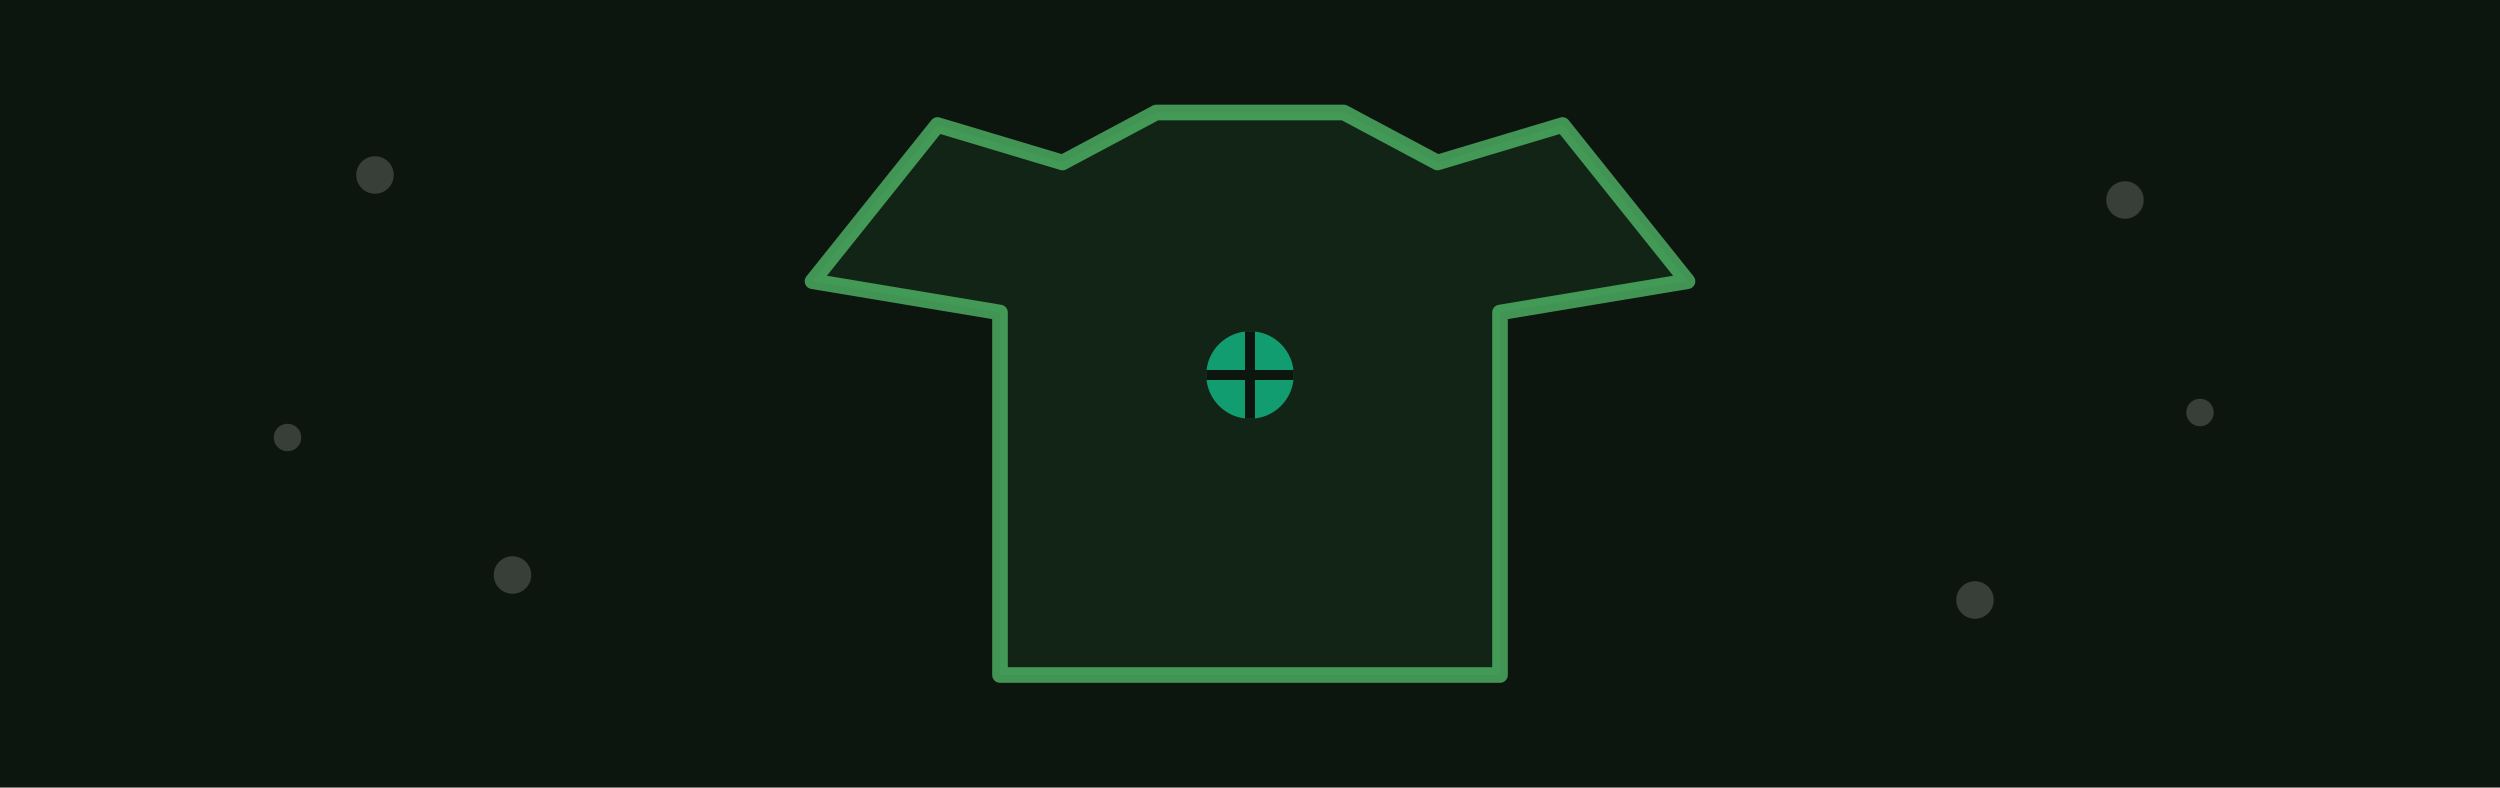
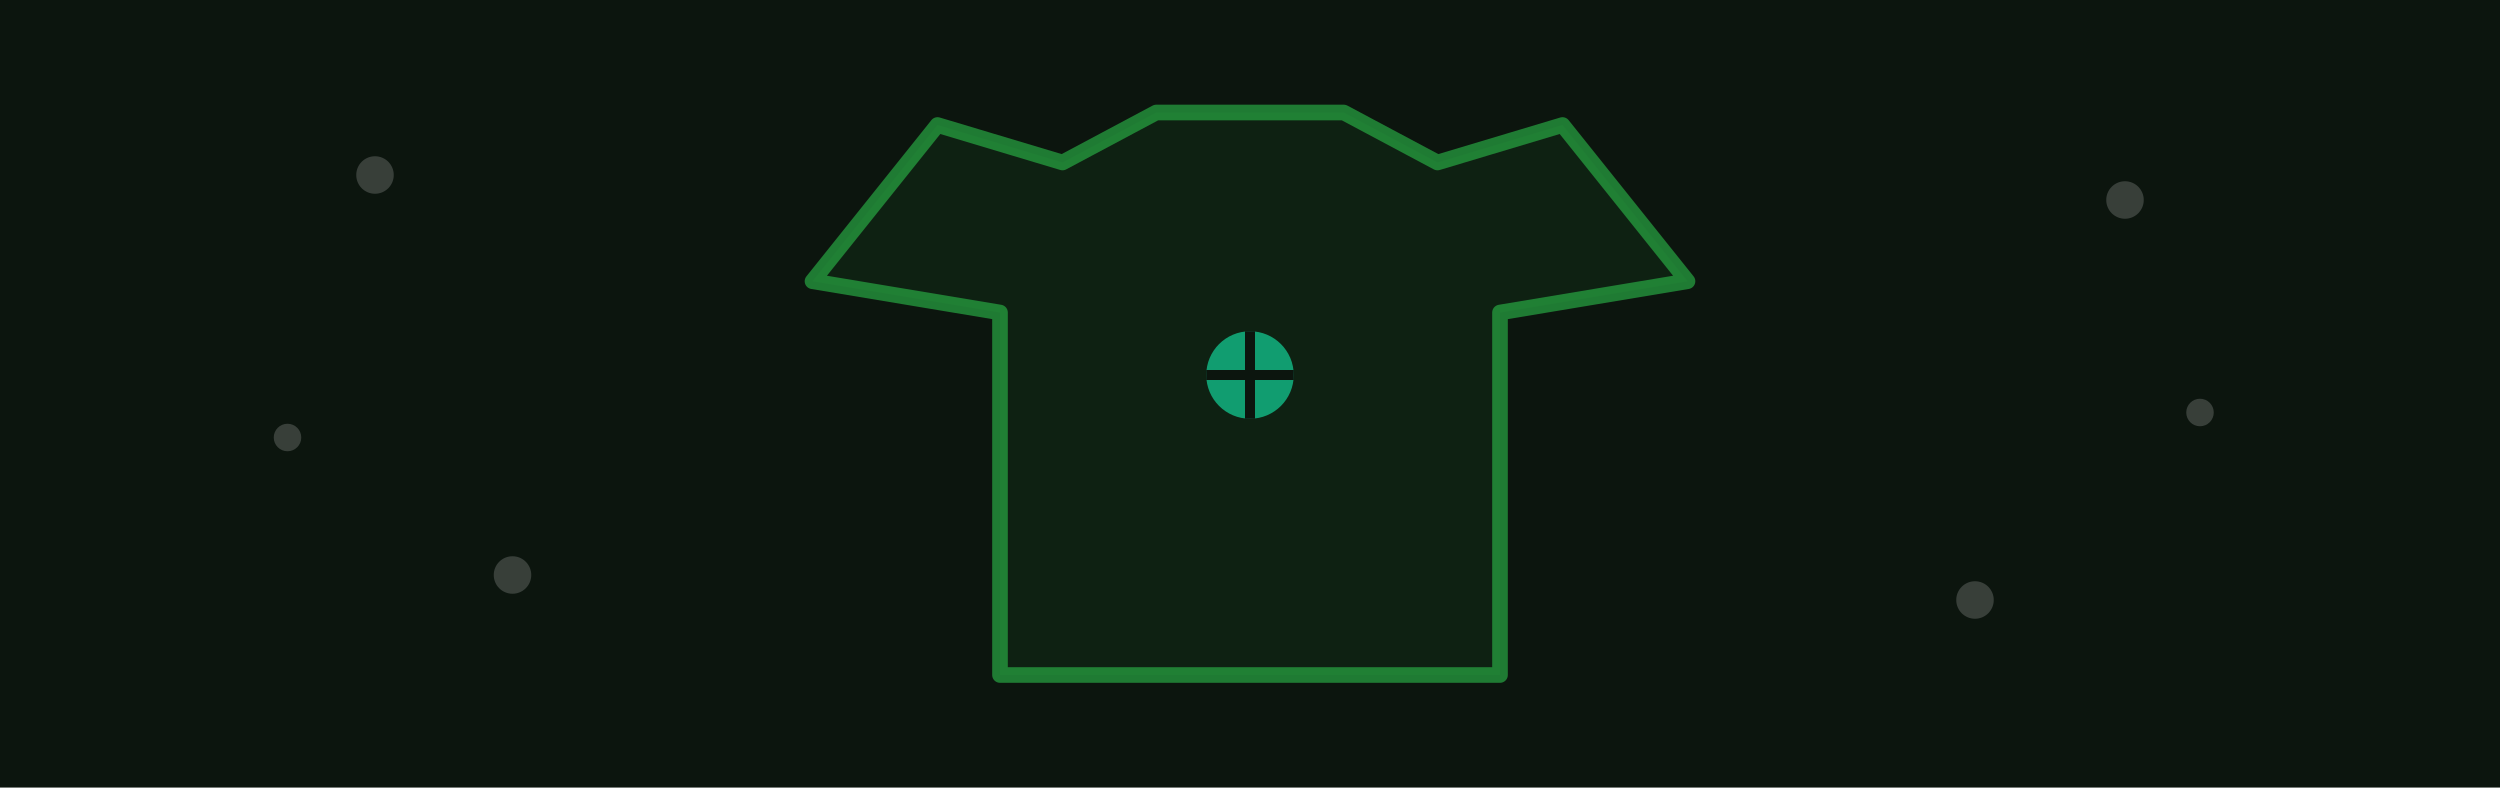
<svg xmlns="http://www.w3.org/2000/svg" viewBox="0 0 400 126" preserveAspectRatio="xMidYMid slice">
  <rect width="400" height="126" fill="#0c150e" />
-   <path d="M150,20 L170,26 L185,18 L215,18 L230,26 L250,20 L270,45 L240,50 L240,108 L160,108 L160,50 L130,45 Z" fill="#5fd97a" fill-opacity=".08" stroke="#5fd97a" stroke-opacity=".65" stroke-width="2.5" stroke-linejoin="round" />
+   <path d="M150,20 L170,26 L185,18 L215,18 L230,26 L250,20 L270,45 L240,50 L240,108 L160,108 L160,50 L130,45 Z" fill="#2ab248" fill-opacity=".08" stroke="#2ab248" stroke-opacity=".65" stroke-width="2.5" stroke-linejoin="round" />
  <circle cx="200" cy="60" r="7" fill="#12b380" fill-opacity=".85" />
  <path d="M193,60 h14 M200,53 v14" stroke="#0c150e" stroke-width="1.6" />
  <g fill="#ffffff" fill-opacity=".18">
    <circle cx="60" cy="28" r="3" />
    <circle cx="82" cy="92" r="3" />
    <circle cx="340" cy="32" r="3" />
    <circle cx="316" cy="96" r="3" />
    <circle cx="46" cy="70" r="2.2" />
    <circle cx="352" cy="66" r="2.2" />
  </g>
</svg>
